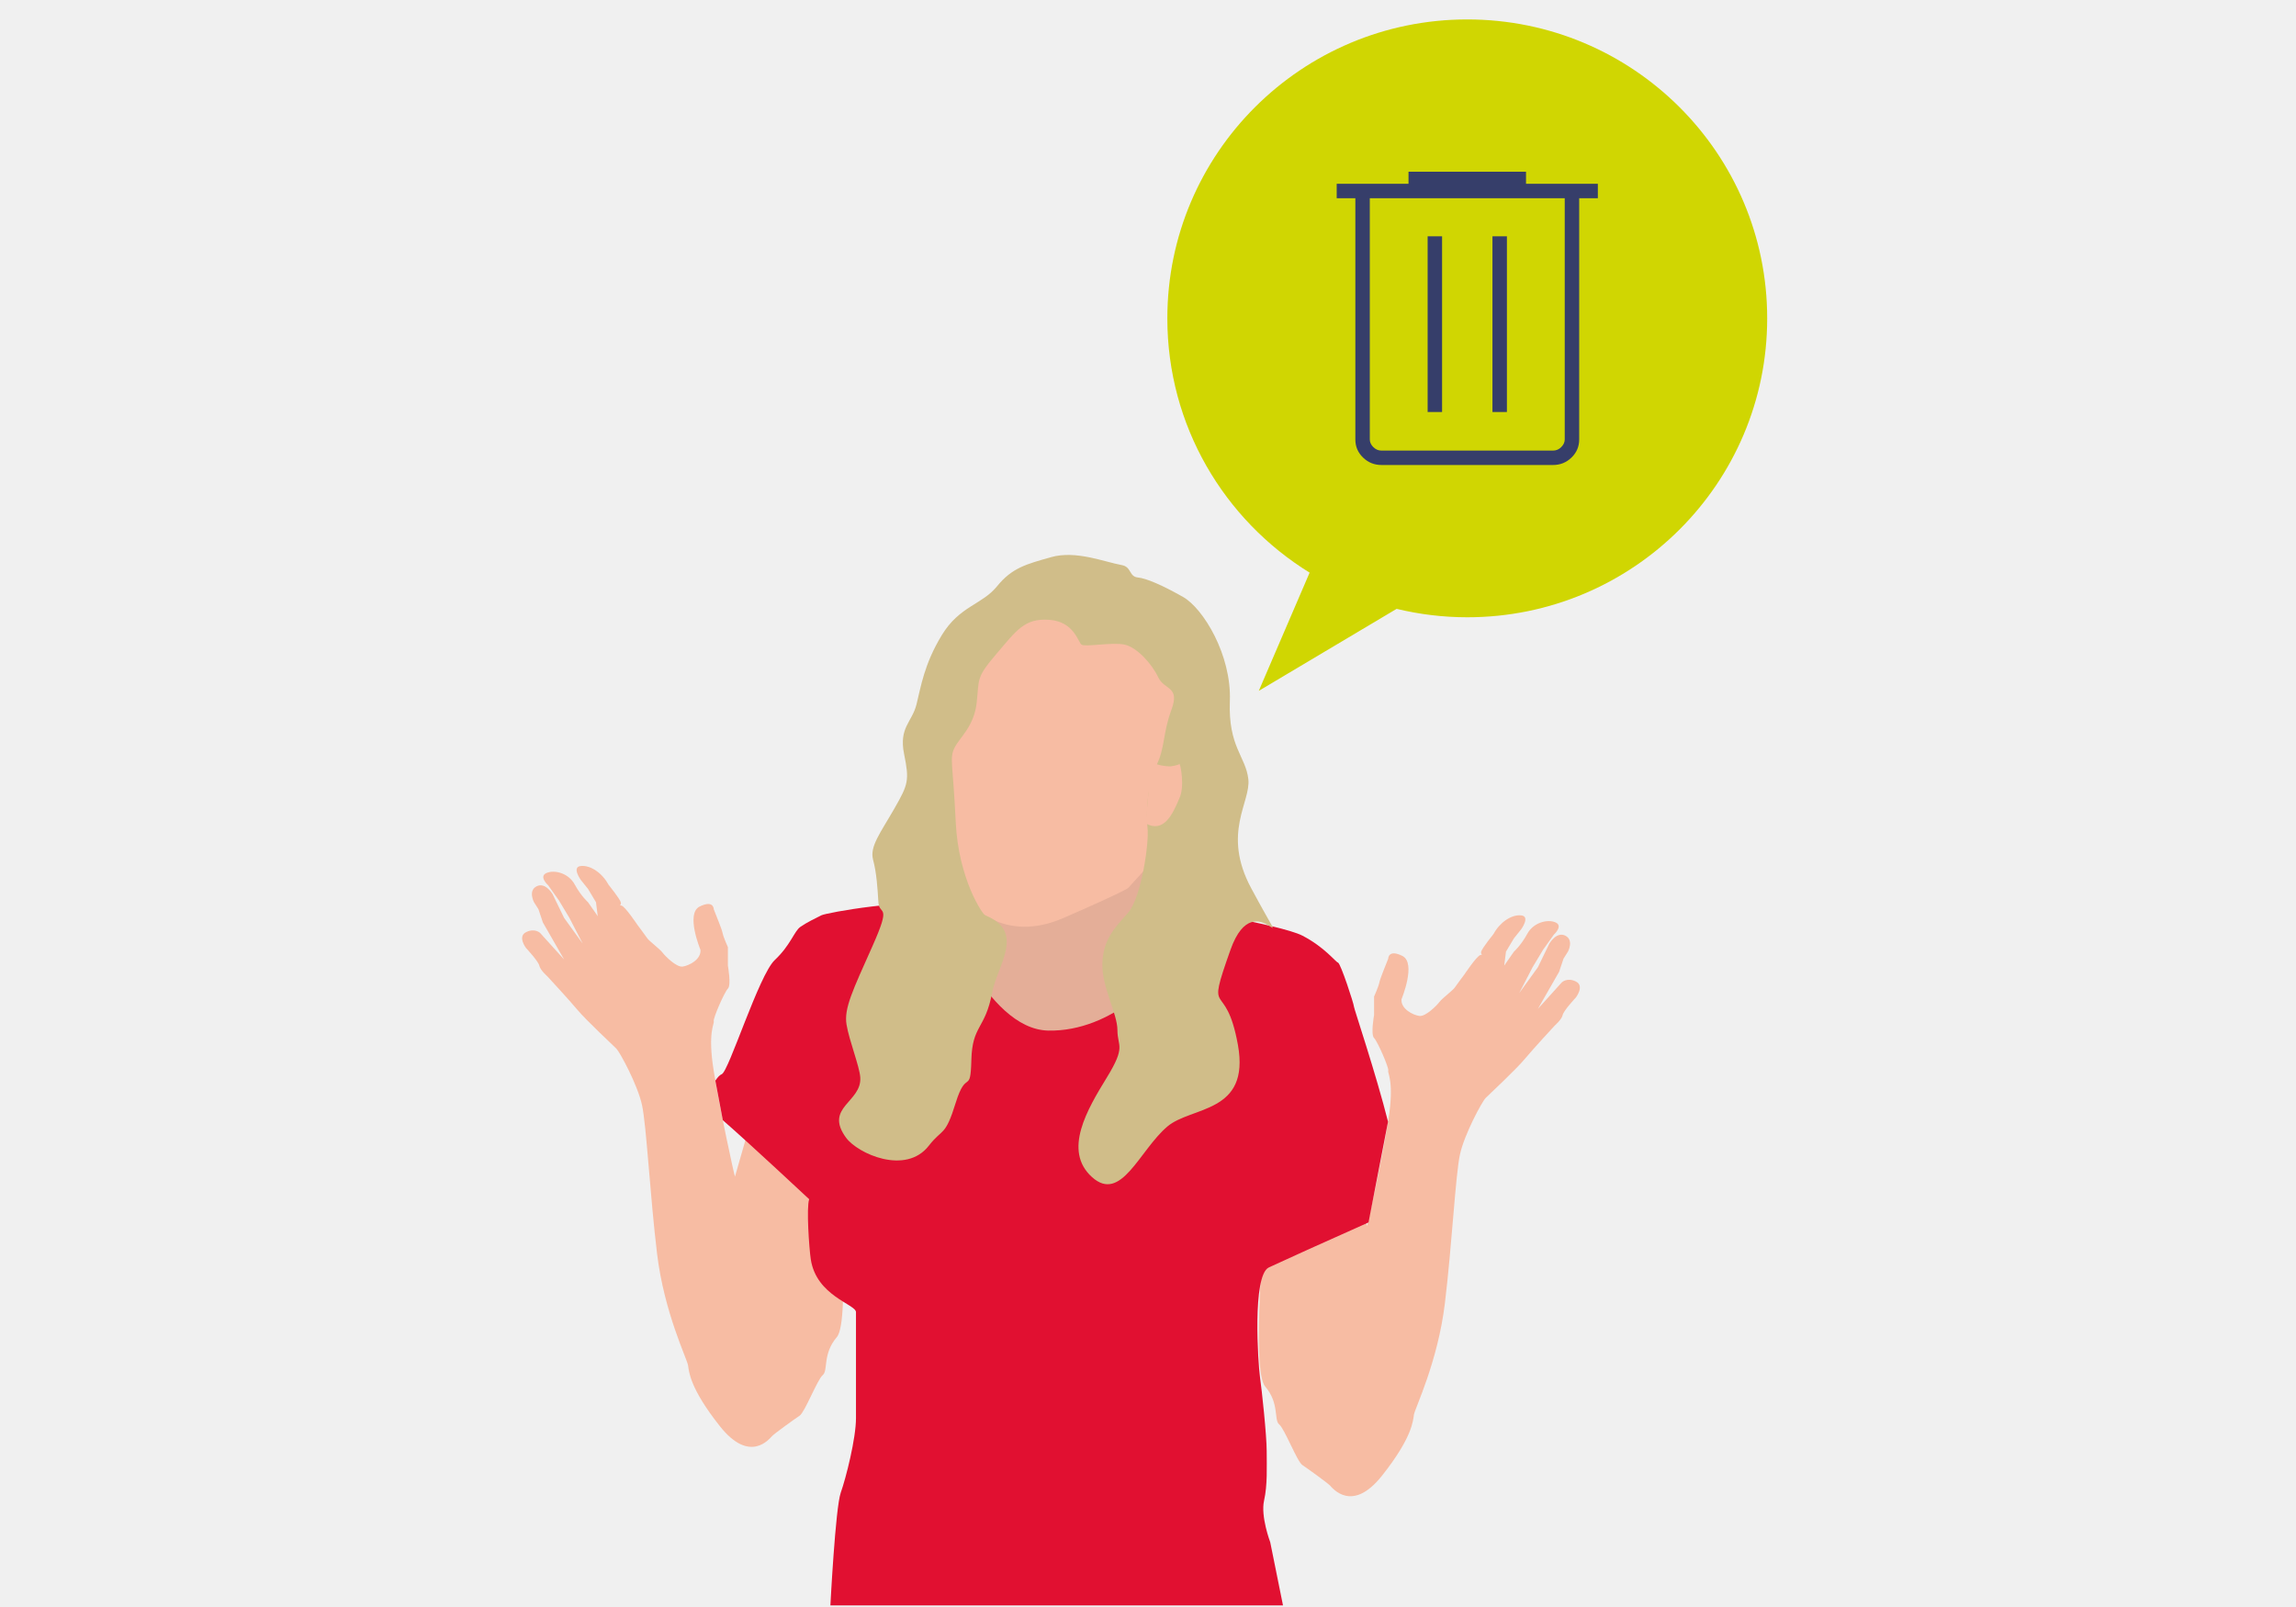
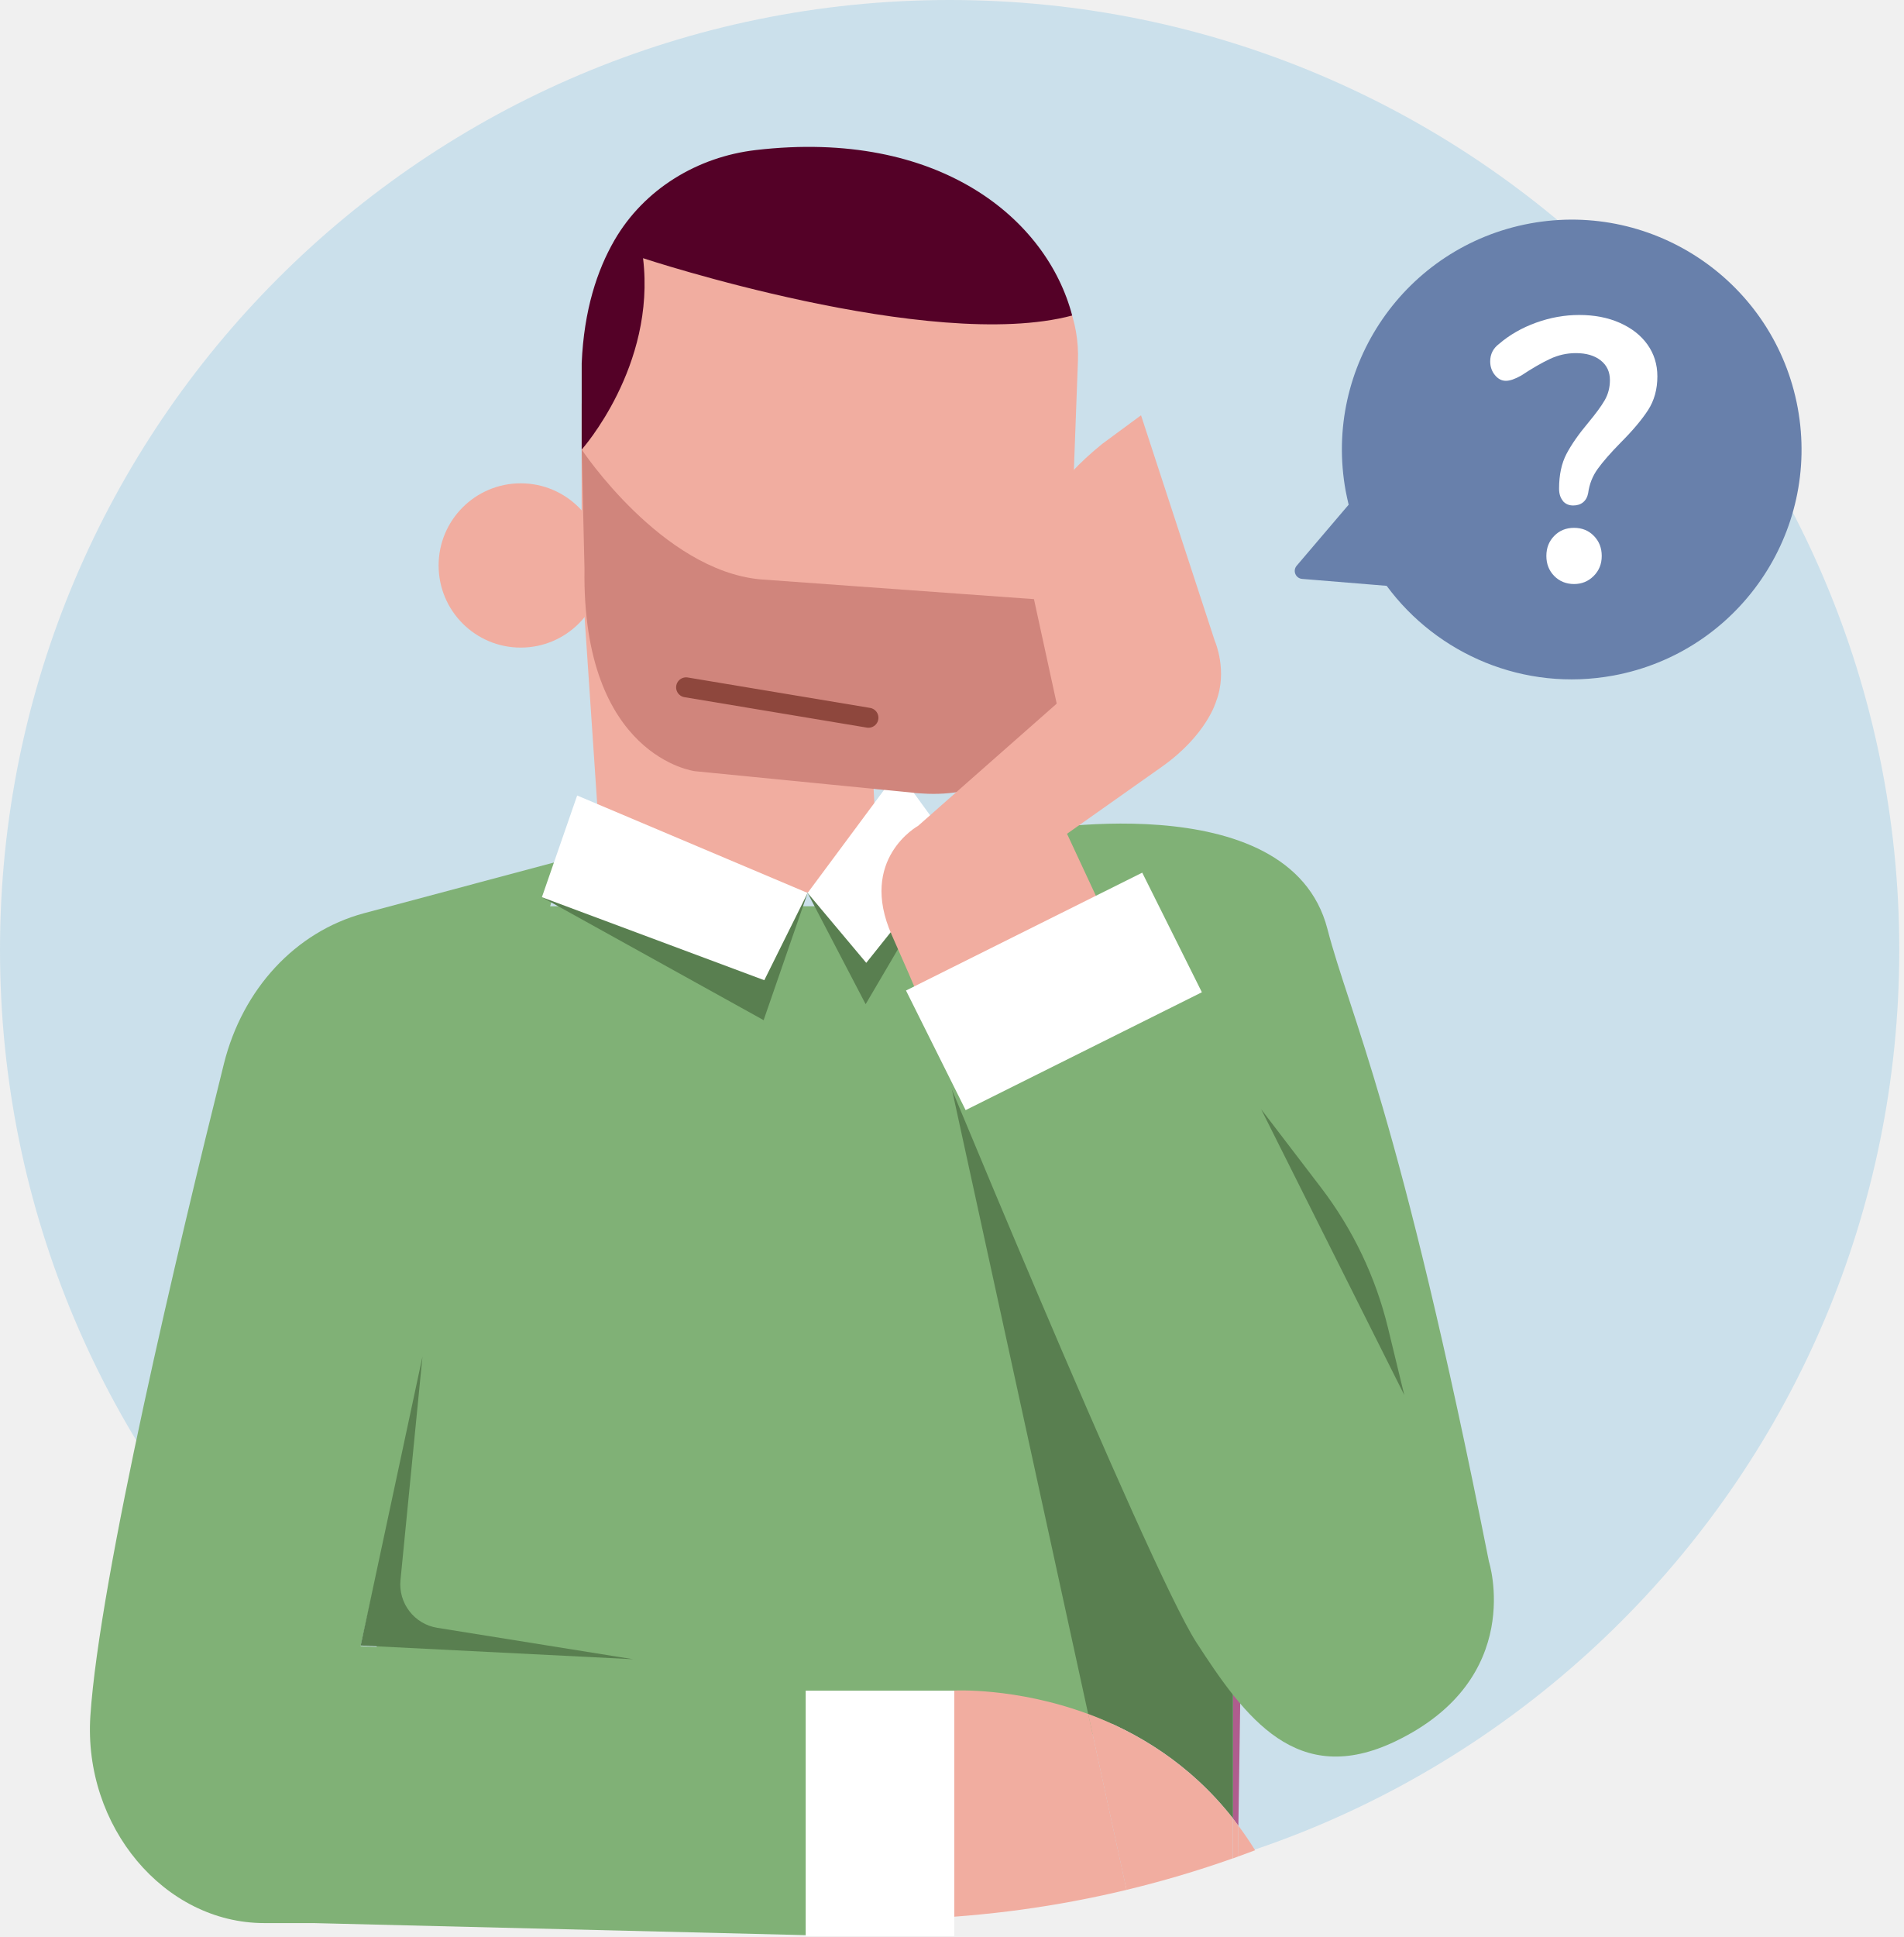
- <svg xmlns="http://www.w3.org/2000/svg" width="343" height="240" viewBox="0 0 343 240" fill="none">
-   <mask id="mask0_4392_15899" style="mask-type:alpha" maskUnits="userSpaceOnUse" x="0" y="0" width="343" height="240">
-     <rect width="343" height="240" fill="#D9D9D9" />
-   </mask>
-   <g mask="url(#mask0_4392_15899)">
-     <path d="M219.195 2.904C194.45 2.904 174.389 22.899 174.389 47.566C174.389 63.617 182.889 77.686 195.644 85.558L188.051 103.219L208.641 90.968C212.027 91.783 215.558 92.226 219.195 92.226C243.939 92.226 264 72.231 264 47.566C264 22.9 243.939 2.904 219.195 2.904Z" fill="#D0D602" />
-     <path d="M106.626 135.844C107.021 136.9 107.816 138.744 107.948 139.404C108.081 140.063 108.741 141.513 108.741 141.513V144.281C108.741 144.281 109.27 147.181 108.741 147.708C108.213 148.236 106.494 152.192 106.626 152.586C106.758 152.98 105.685 154.167 106.619 159.967C107.551 165.769 109.666 175.524 109.799 175.789L112.181 167.484L125.01 174.602C125.01 174.602 127.16 197.269 125.01 199.781C122.858 202.295 123.734 204.78 122.917 205.444C122.101 206.108 120.246 210.987 119.456 211.515C118.661 212.04 115.751 214.15 115.356 214.546C114.957 214.942 112.051 218.765 107.551 213.096C103.056 207.429 102.923 204.923 102.791 203.999C102.658 203.076 99.22 196.103 98.162 187.33C97.102 178.557 96.576 168.142 95.912 165.109C95.251 162.078 92.607 157.201 92.078 156.674C91.55 156.146 87.582 152.453 86.258 150.872C84.935 149.292 81.761 145.864 81.761 145.864C81.761 145.864 80.702 144.94 80.571 144.282C80.439 143.622 78.587 141.645 78.587 141.645C78.587 141.645 77.266 139.931 78.587 139.273C79.911 138.613 80.702 139.405 80.702 139.405L84.274 143.358L81.101 137.823L80.439 135.844L79.776 134.803C79.776 134.803 78.852 133.076 80.175 132.417C81.496 131.758 82.555 133.603 82.555 133.603L84.273 137.144L87.051 140.985L85.067 137.144L83.48 134.501L81.894 132.275C81.894 132.275 80.438 130.968 81.63 130.439C82.82 129.912 84.935 130.439 85.86 132.153C86.788 133.867 87.845 134.803 87.845 134.803C87.845 134.803 88.77 136.109 89.036 136.504C89.301 136.9 91.416 140.063 91.416 140.063L89.3 136.9L89.036 134.803L87.845 132.812L86.788 131.495C86.788 131.495 85.333 129.517 86.788 129.386C88.241 129.254 89.96 130.439 90.886 132.153C90.886 132.153 92.605 134.29 92.74 134.803C92.871 135.318 92.341 135.185 92.871 135.318C93.4 135.45 95.251 138.218 95.251 138.218C95.251 138.218 96.441 139.798 96.706 140.194C96.971 140.591 98.557 141.777 98.955 142.303C99.35 142.831 101.043 144.546 101.984 144.414C102.923 144.282 104.773 143.358 104.641 141.909C104.641 141.909 102.394 136.504 104.51 135.45C106.626 134.396 106.626 135.844 106.626 135.844Z" fill="#F7BCA3" />
-     <path d="M207.389 143.221C206.993 144.276 206.199 146.121 206.066 146.78C205.934 147.441 205.273 148.892 205.273 148.892V151.658C205.273 151.658 204.744 154.559 205.273 155.087C205.802 155.612 207.521 159.569 207.389 159.964C207.258 160.359 208.33 161.546 207.397 167.347C206.463 173.144 204.348 182.902 204.215 183.166L201.834 174.859L189.006 181.978C189.006 181.978 186.854 204.646 189.006 207.159C191.158 209.671 190.282 212.156 191.098 212.819C191.915 213.484 193.768 218.365 194.561 218.891C195.354 219.418 198.264 221.527 198.66 221.923C199.058 222.317 201.967 226.143 206.464 220.473C210.96 214.805 211.092 212.298 211.225 211.376C211.357 210.453 214.798 203.483 215.854 194.708C216.913 185.933 217.441 175.521 218.104 172.486C218.764 169.456 221.41 164.577 221.939 164.051C222.467 163.523 226.434 159.832 227.757 158.25C229.079 156.668 232.254 153.239 232.254 153.239C232.254 153.239 233.313 152.317 233.444 151.659C233.578 151 235.429 149.023 235.429 149.023C235.429 149.023 236.749 147.309 235.429 146.649C234.104 145.99 233.313 146.781 233.313 146.781L229.742 150.737L232.914 145.2L233.578 143.221L234.238 142.181C234.238 142.181 235.164 140.454 233.84 139.795C232.519 139.135 231.46 140.98 231.46 140.98L229.742 144.521L226.964 148.365L228.948 144.521L230.535 141.877L232.123 139.651C232.123 139.651 233.578 138.345 232.385 137.817C231.195 137.291 229.079 137.817 228.154 139.531C227.228 141.244 226.169 142.181 226.169 142.181C226.169 142.181 225.243 143.486 224.978 143.882C224.715 144.276 222.598 147.442 222.598 147.442L224.715 144.276L224.978 142.181L226.169 140.191L227.228 138.873C227.228 138.873 228.683 136.893 227.228 136.763C225.773 136.629 224.053 137.817 223.127 139.531C223.127 139.531 221.409 141.666 221.274 142.181C221.143 142.695 221.673 142.563 221.143 142.695C220.614 142.825 218.763 145.595 218.763 145.595C218.763 145.595 217.573 147.177 217.308 147.573C217.043 147.967 215.457 149.154 215.058 149.682C214.663 150.21 212.971 151.924 212.032 151.79C211.092 151.66 209.241 150.737 209.373 149.288C209.373 149.288 211.621 143.882 209.505 142.826C207.389 141.77 207.389 143.221 207.389 143.221Z" fill="#F7BCA3" />
-     <path d="M153.605 89.308C153.605 89.308 146.433 95.767 145.773 96.955C145.11 98.142 138.63 110.534 138.63 110.534L139.291 124.244L139.82 141.909L156.22 159.969L164.817 158.783C164.817 158.783 173.28 155.488 173.149 154.302C173.017 153.116 176.324 132.812 176.455 131.231C176.589 129.648 177.514 113.962 177.514 113.435C177.514 112.907 176.324 94.846 176.324 94.846L161.907 90.234L153.605 89.308Z" fill="#F7BCA3" />
-     <path d="M144.905 134.804C144.905 134.804 149.756 141.13 158.9 137.144C168.046 133.157 168.542 132.669 168.542 132.669L171.536 129.374C171.536 129.374 171.371 135.476 171.536 136.14C171.701 136.803 170.539 145.749 170.539 146.414C170.539 147.075 170.044 155.646 170.044 155.646L161.727 162.695L142.776 153.075L144.905 134.804Z" fill="#E4AE98" />
-     <path d="M140.615 135.318C140.615 135.318 147.095 153.791 156.615 153.98C166.139 154.168 174.074 145.864 173.944 142.832C173.81 139.799 173.944 135.318 173.944 135.318C173.944 135.318 191.269 138.087 194.574 139.799C197.88 141.513 199.494 143.695 199.89 143.827C200.287 143.96 202.271 150.022 202.271 150.42C202.271 150.677 205.575 160.481 207.357 167.588L204.445 182.641C198.529 185.266 191.014 188.675 189.55 189.368C187.036 190.554 187.962 203.869 188.226 205.715C188.491 207.56 189.232 214.453 189.232 216.826C189.232 219.199 189.366 221.84 188.837 224.21C188.307 226.579 189.761 230.422 189.761 230.422L191.666 239.858H124.054C124.054 239.858 124.804 225.27 125.597 223.03C126.391 220.789 127.876 214.905 127.876 211.873C127.876 208.841 127.876 197.234 127.876 196.048C127.876 194.861 121.946 193.656 121.12 188.129C120.879 186.507 120.449 180.462 120.882 179.169C121.215 178.169 120.882 179.169 120.882 179.169C120.882 179.169 111.894 170.772 107.983 167.369L106.867 161.456C107.192 160.962 107.537 160.602 107.816 160.496C108.873 160.1 113.357 145.683 115.739 143.442C118.119 141.203 118.63 139.154 119.555 138.494C120.481 137.836 121.92 137.147 122.712 136.752C123.505 136.355 135.986 134.131 140.615 135.318Z" fill="#E11031" />
-     <path d="M167.596 84.432C164.941 83.949 160.713 82.19 157.009 83.246C153.308 84.299 151.195 84.826 148.946 87.597C146.698 90.363 143.343 90.539 140.698 94.892C138.053 99.239 137.572 102.624 136.911 105.26C136.25 107.897 134.266 108.689 135.06 112.641C135.855 116.598 135.721 117.124 133.605 120.814C131.49 124.505 129.9 126.486 130.431 128.461C130.96 130.439 131.093 132.707 131.225 134.803C131.356 136.9 133.269 134.789 130.328 141.38C127.39 147.972 126.066 150.661 126.463 153.074C126.86 155.487 128.409 159.317 128.516 160.981C128.758 164.694 123.066 165.43 126.394 169.986C128.122 172.352 135.305 175.635 138.763 171.172C140.824 168.514 141.188 169.905 142.776 164.764C144.363 159.624 144.98 163.659 145.111 158.387C145.243 153.114 147.17 153.857 148.223 148.286C148.996 144.192 153.27 139.184 147.163 136.752C146.796 136.606 143.173 131.342 142.775 122.775C142.377 114.208 141.805 113.3 142.597 111.719C143.392 110.139 145.507 108.555 145.904 104.996C146.3 101.437 145.772 101.305 148.814 97.747C151.855 94.186 153.045 92.341 156.749 92.606C160.452 92.87 161.036 95.914 161.565 96.311C162.093 96.707 166.151 95.915 168.002 96.311C169.852 96.707 172.089 99.197 173.016 101.174C173.943 103.151 176.324 102.493 175 106.052C173.679 109.611 174.074 111.72 172.752 114.357C171.429 116.993 171.164 121.607 171.429 123.716C171.694 125.825 170.504 134.132 168.519 136.373C166.536 138.614 164.817 140.327 164.684 143.887C164.552 147.446 166.932 151.401 166.932 153.905C166.932 156.411 168.258 156.25 165.348 160.994C162.439 165.741 158.759 171.904 163.123 175.859C167.489 179.813 170.206 171.865 174.389 168.315C178 165.252 186.785 166.399 184.932 156.116C183.081 145.833 179.984 152.73 183.819 141.918C187.654 131.108 194.057 146.036 186.904 132.682C182.504 124.471 186.887 119.835 186.489 116.409C186.093 112.981 183.464 111.59 183.729 104.733C183.993 97.88 179.761 90.892 176.719 89.178C173.678 87.464 171.298 86.41 169.973 86.278C168.653 86.145 169.051 84.697 167.596 84.432Z" fill="#D0BD89" />
-     <path d="M206.377 69.475C205.308 69.475 204.392 69.105 203.626 68.364C202.859 67.622 202.476 66.72 202.476 65.655V29.615H199.69V27.462H210.418V25.657H227.973V27.462H238.703V29.615H235.916V65.655C235.916 66.72 235.533 67.622 234.765 68.364C233.999 69.105 233.083 69.475 232.015 69.475H206.377ZM233.755 29.615H204.635V65.655C204.635 66.072 204.809 66.453 205.159 66.8C205.508 67.148 205.913 67.321 206.377 67.321H232.014C232.478 67.321 232.886 67.148 233.234 66.8C233.581 66.453 233.756 66.072 233.756 65.655V29.615H233.755ZM213.274 61.558H215.433V35.31H213.274V61.558ZM222.958 61.558H225.118V35.31H222.958V61.558ZM204.635 29.615V67.322V65.655V29.615Z" fill="#363E6A" />
-     <path d="M171.142 123.023C173.829 124.504 175.158 121.741 176.178 119.284C177.03 117.54 176.332 114.259 176.26 114.29C176.241 114.237 176.229 114.189 176.211 114.121C176.1 114.312 174.873 114.569 174.437 114.494C174.443 114.479 174.458 114.421 174.458 114.421C174.458 114.421 174.402 114.465 174.374 114.486C172.624 114.317 172.271 113.943 172.018 113.526L171.142 123.023Z" fill="#F7BCA3" />
+ <svg xmlns="http://www.w3.org/2000/svg" width="286" height="291" viewBox="0 0 286 291" fill="none">
+   <g clip-path="url(#clip0_6083_14755)">
+     <path d="M142.7 285.4C221.51 285.4 285.4 221.51 285.4 142.7C285.4 63.89 221.51 0 142.7 0C63.89 0 0 63.89 0 142.7C0 221.51 63.89 285.4 142.7 285.4Z" fill="#CBE0EB" />
+     <path d="M270.14 61.27C266.68 42.52 248.68 30.12 229.92 33.57C211.17 37.03 198.77 55.03 202.22 73.79C202.35 74.48 202.5 75.15 202.66 75.82L194.85 84.99C194.21 85.74 194.69 86.89 195.67 86.97L208.37 88.01C215.97 98.31 229.01 103.96 242.44 101.49C261.19 98.03 273.59 80.03 270.14 61.27Z" fill="#6880AB" />
+     <path d="M160.51 45.67C160.01 44.42 159.36 43.01 158.54 41.51C137.28 47.17 96.62 38.78 96.62 38.78C96.07 49.13 87.4 60.6 87.4 60.6V86.25L90.81 114.52L137.62 119.13C148.29 119.87 153.08 115.18 155.5 112.11C160.36 105.94 160.42 96.15 160.42 96.15L161.98 54.21C162.09 51.29 161.59 48.38 160.5 45.66L160.51 45.67Z" fill="#F1ADA0" />
+     <path d="M161.11 47.39C157.34 32.94 141.17 19.33 113.59 22.54C104.79 23.56 96.79 28.41 92.34 36.08C89.74 40.57 87.75 46.57 87.41 54.57V67.54C87.41 67.54 98.59 55.04 96.63 38.79C96.63 38.79 139.85 53.06 161.12 47.4L161.11 47.39Z" fill="#540127" />
+     <path d="M185.28 136.15H66.1L54.36 273.79C65.27 279.71 76.95 284.39 89.19 287.68C92.26 287.93 95.34 288.1 98.45 288.22C110.87 288.73 123.3 288.58 135.73 288.38C134.06 279.71 136.45 270.47 136.45 270.47L143.34 258.81C143.34 258.81 156.85 257.64 167.76 261.68L144.96 169.84L185.27 253.93V136.14L185.28 136.15Z" fill="#80B176" />
+     <path d="M186.09 274.27L186.43 251.52L185.27 249.11V273.2C185.55 273.55 185.81 273.92 186.08 274.28L186.09 274.27Z" fill="#AF5D8E" />
+     <path d="M163.52 257.5C170.8 260.19 178.8 264.93 185.28 273.19V249.1L141.98 158.78L163.52 257.5Z" fill="#597F50" />
+     <path d="M186.02 278.92C186.88 278.61 187.74 278.29 188.6 277.97C187.8 276.66 186.96 275.45 186.09 274.28L186.02 278.92Z" fill="#F1ADA0" />
+     <path d="M163.52 257.5C152.61 253.46 143.35 253.98 143.35 253.98L136.46 265.64C136.46 265.64 133.08 278.66 137.15 288.29C148.18 287.9 158.93 286.41 169.29 283.92L163.53 257.5H163.52Z" fill="#F1ADA0" />
+     <path d="M185.28 279.19C185.53 279.1 185.77 279.01 186.02 278.92L186.09 274.28C185.82 273.92 185.55 273.55 185.28 273.2V279.2V279.19Z" fill="#F1ADA0" />
+     <path d="M163.52 257.5L169.28 283.92C174.72 282.61 180.06 281.03 185.27 279.18V273.18C178.79 264.92 170.79 260.19 163.51 257.49L163.52 257.5Z" fill="#F1ADA0" />
+     <path d="M113.99 56.83L100.18 106.04L133.33 115.02L148.85 63.92L113.99 56.83Z" fill="#F1ADA0" />
+     <path d="M211.02 209.58L172.77 133.39L138.1 151.74C138.1 151.74 172.44 235.41 179.78 246.75C187.12 258.09 194.9 268.69 209.69 261.6C229.37 252.17 223.74 234.6 223.74 234.6C210.28 166.76 202.83 152.53 199.47 139.56C193.71 117.29 153.41 125.03 153.41 125.03" fill="#80B176" />
+     <path d="M65.45 196.77L54.19 247.3L121.94 250.92L127.49 290.88L47.09 288.91H39.71C24.67 288.91 12.49 274.38 13.58 257.78C14.96 236.95 26.89 186.89 33.65 159.8C36.46 148.55 44.42 139.98 54.65 137.21L84.65 129.2" fill="#80B176" />
+     <path d="M87.41 86.25L90.59 133.4L132.11 134.31L129.64 87.46L87.41 86.25Z" fill="#F1ADA0" />
+     <path d="M81.43 134.79L114.75 153.26L121.36 134.15L130.08 150.86L143.63 127.8L121.36 134.15L81.43 134.79Z" fill="#597F50" />
+     <path d="M121.36 134.15L114.85 147.26L81.43 134.79L86.73 119.51L121.36 134.15Z" fill="white" />
+     <path d="M134.94 115.85L121.36 134.15L130.17 144.65L143.63 127.8L134.94 115.85Z" fill="white" />
+     <path d="M78.25 97.29C85.065 97.29 90.59 91.765 90.59 84.95C90.59 78.135 85.065 72.61 78.25 72.61C71.435 72.61 65.91 78.135 65.91 84.95C65.91 91.765 71.435 97.29 78.25 97.29Z" fill="#F1ADA0" />
+     <path d="M87.41 67.54C87.41 67.54 99.43 85.66 114.25 87.04L160.64 90.39L159.69 102.32C159.69 102.32 156.94 121.03 137.63 119.13L104.43 115.86C104.43 115.86 87.41 113.77 87.83 85.44L87.41 67.54Z" fill="#D0857C" />
+     <path d="M182.58 96.39L171.46 62.39L165.64 66.68C151.43 78.15 154.84 87.57 154.84 87.57L158.79 105.71L137.96 124.07C137.96 124.07 128.93 129.04 134.01 140.48C136.33 145.71 137.26 147.88 137.59 148.7L165.1 135.48L160.34 125.26L174.61 115.18C181.35 110.41 182.75 105.35 182.75 105.35C184.49 100.82 182.59 96.39 182.59 96.39H182.58Z" fill="#F1ADA0" />
+     <path d="M137.58 148.7L137.51 148.73C137.51 148.73 137.97 149.67 137.58 148.7Z" fill="#F1ADA0" />
+     <path d="M63.49 203.74L60.18 237.38C59.84 240.85 62.26 244 65.71 244.55L95.14 249.27L54.2 247.21L63.5 203.73L63.49 203.74Z" fill="#597F50" />
+     <path d="M189.53 166.68L211.02 209.58L208.56 199.45C206.71 191.83 203.29 184.69 198.54 178.46L189.54 166.68H189.53Z" fill="#597F50" />
+     <path d="M234.87 75.26C234.48 74.81 234.28 74.19 234.28 73.41C234.28 71.35 234.65 69.61 235.4 68.18C236.15 66.76 237.24 65.2 238.66 63.51C239.78 62.16 240.61 61.04 241.13 60.14C241.65 59.24 241.92 58.23 241.92 57.1C241.92 55.86 241.46 54.88 240.54 54.15C239.62 53.42 238.38 53.05 236.8 53.05C235.45 53.05 234.16 53.34 232.92 53.92C231.68 54.5 230.24 55.33 228.59 56.42C227.65 56.95 226.88 57.21 226.29 57.21C225.65 57.21 225.1 56.92 224.63 56.34C224.16 55.76 223.93 55.08 223.93 54.29C223.93 53.2 224.38 52.32 225.28 51.65C226.85 50.3 228.71 49.24 230.84 48.47C232.98 47.7 235.13 47.32 237.3 47.32C239.59 47.32 241.62 47.71 243.4 48.5C245.18 49.29 246.57 50.37 247.56 51.76C248.55 53.15 249.05 54.74 249.05 56.54C249.05 58.49 248.58 60.18 247.64 61.63C246.7 63.07 245.34 64.69 243.54 66.49C242 68.06 240.85 69.38 240.08 70.45C239.31 71.52 238.83 72.73 238.65 74.08C238.54 74.68 238.28 75.14 237.89 75.46C237.5 75.78 237 75.94 236.4 75.94C235.76 75.94 235.25 75.72 234.85 75.27L234.87 75.26ZM233.55 86.53C232.76 85.72 232.37 84.72 232.37 83.52C232.37 82.32 232.76 81.32 233.55 80.51C234.34 79.7 235.33 79.3 236.53 79.3C237.73 79.3 238.72 79.7 239.51 80.51C240.3 81.32 240.69 82.32 240.69 83.52C240.69 84.72 240.29 85.72 239.48 86.53C238.67 87.34 237.69 87.74 236.53 87.74C235.37 87.74 234.34 87.34 233.55 86.53Z" fill="white" />
+     <path d="M143.4 253.99H121.07V290.88H143.4V253.99Z" fill="white" />
+     <path d="M180.604 149.069L171.642 131.101L136.143 148.808L145.105 166.776L180.604 149.069Z" fill="white" />
+     <path d="M103.1 103.26L130.5 107.83" stroke="#8E473D" stroke-width="3" stroke-miterlimit="10" stroke-linecap="round" />
  </g>
+   <defs>
+     <clipPath id="clip0_6083_14755">
+       <rect width="285.4" height="290.88" fill="white" />
+     </clipPath>
+   </defs>
</svg>
